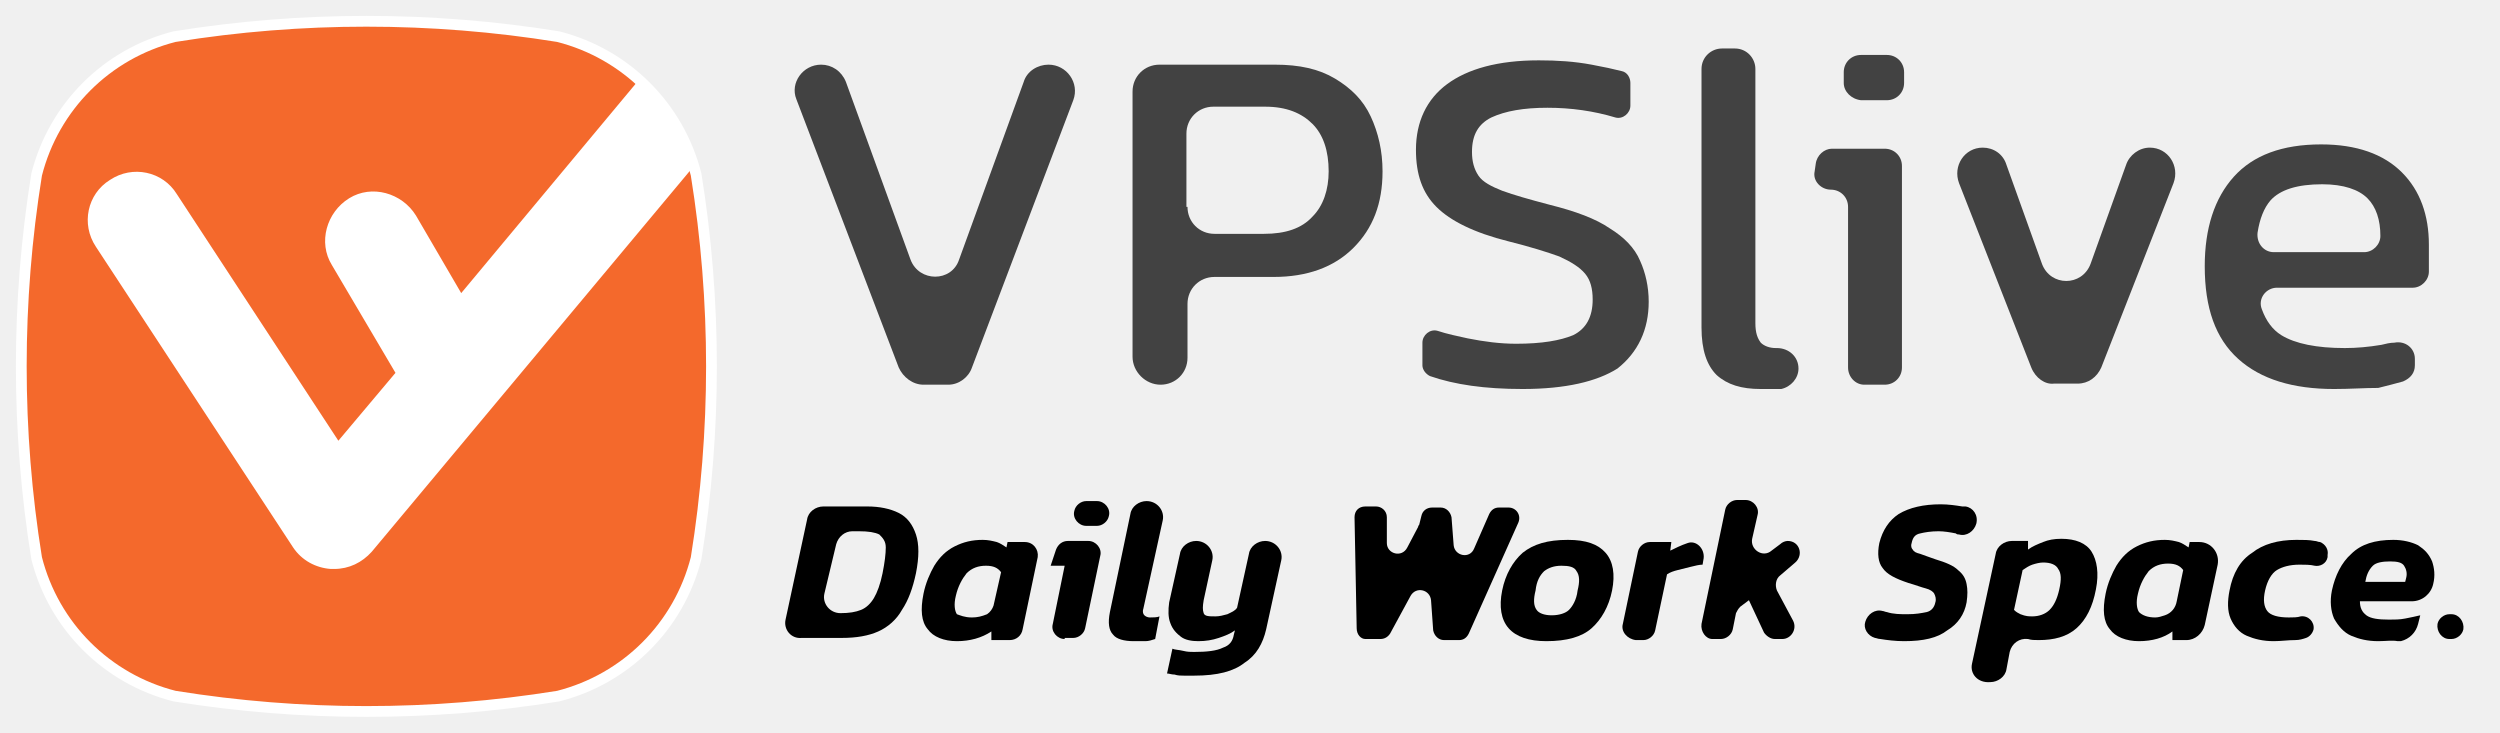
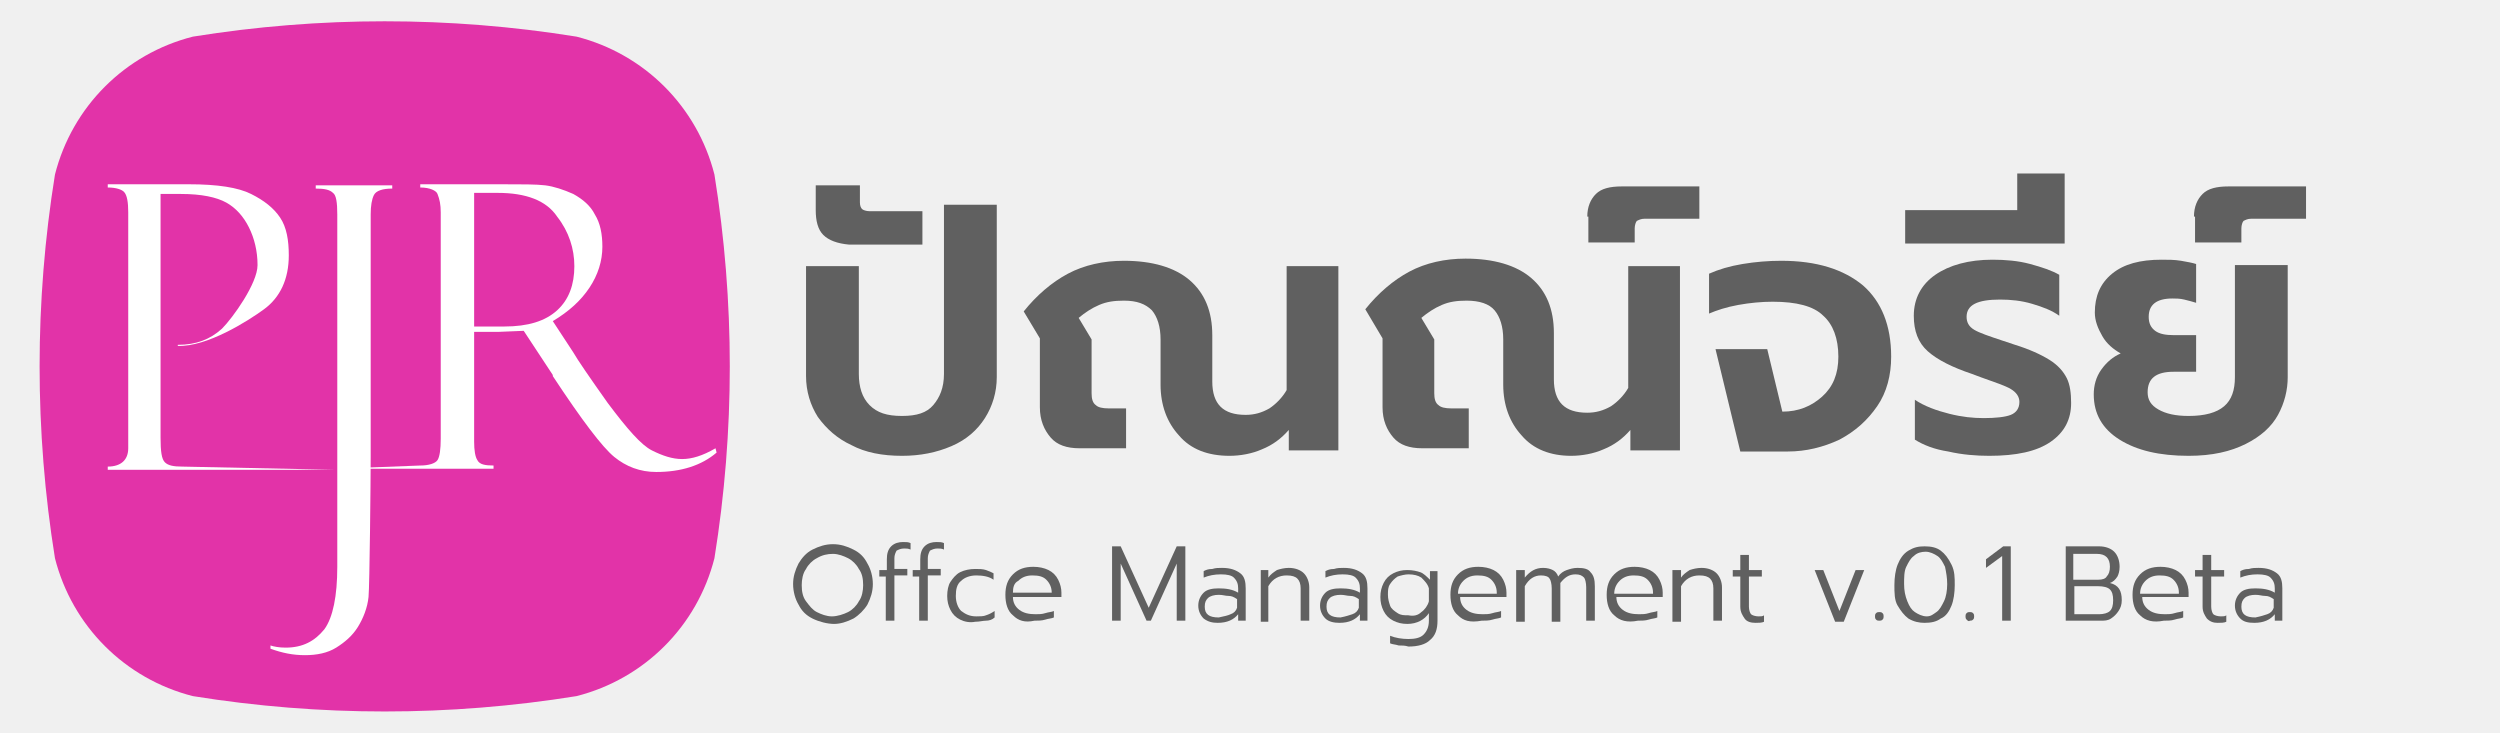
- <svg xmlns="http://www.w3.org/2000/svg" version="1.1" x="0px" y="0px" viewBox="0 0 232 68" style="enable-background:new 0 0 232 68;" xml:space="preserve">
+ <svg xmlns="http://www.w3.org/2000/svg" version="1.1" id="Layer_2_1_" x="0px" y="0px" viewBox="0 0 232 68" style="enable-background:new 0 0 232 68;" xml:space="preserve">
  <style type="text/css">
- 	.st0{display:none;}
- 	.st1{display:inline;fill:#F4692C;}
- 	.st2{display:inline;fill:none;stroke:#FFFFFF;stroke-width:9;stroke-linecap:round;stroke-linejoin:round;stroke-miterlimit:10;}
- 	.st3{display:inline;}
- 	.st4{fill:#424242;}
- 	.st5{font-family:'Kanit-Regular';}
- 	.st6{font-size:46.098px;}
- 	.st7{font-family:'Kanit-Thin';}
- 	.st8{font-size:21.276px;}
- 	.st9{fill:#F4692C;stroke:#FFFFFF;stroke-miterlimit:10;}
- 	.st10{fill:#FFFFFF;}
+ 	.st0{fill:#E233A8;}
+ 	.st1{fill:#FFFFFF;}
+ 	.st2{enable-background:new    ;}
+ 	.st3{fill:#606060;}
</style>
-   <g id="Layer_1" class="st0">
-     <path class="st1" d="M64.6,16.2C63,9.9,58.1,5,51.8,3.4C40,1.5,28,1.5,16.2,3.4C9.9,5,5,9.9,3.4,16.2C1.5,28,1.5,40,3.4,51.8   C5,58.1,9.9,63,16.2,64.6c11.8,1.9,23.8,1.9,35.6,0C58.1,63,63,58.1,64.6,51.8C66.5,40,66.5,28,64.6,16.2z" />
-     <polyline class="st2" points="12.7,20.4 31,48.3 66,6.3  " />
-     <text transform="matrix(1 0 0 1 70.6665 35.6514)" class="st3">
-       <tspan x="0" y="0" class="st4 st5 st6">VPSlive</tspan>
-       <tspan x="0" y="25.5" class="st4 st7 st8">Daily Work Space.</tspan>
-     </text>
+   <path class="st0" d="M66.3,16.2C64.7,9.9,59.8,5,53.5,3.4c-11.8-1.9-23.8-1.9-35.6,0C11.6,5,6.7,9.9,5.1,16.2  C3.2,28,3.2,40,5.1,51.8c1.6,6.3,6.5,11.2,12.8,12.8c11.8,1.9,23.8,1.9,35.6,0c6.3-1.6,11.2-6.5,12.8-12.8  C68.2,40,68.2,28,66.3,16.2z" />
+   <path class="st1" d="M10,17.4v-0.3h7.5c2.7,0,4.6,0.3,5.8,0.9c1.2,0.6,2.1,1.3,2.7,2.2c0.6,0.9,0.8,2.1,0.8,3.5c0,2.2-0.8,3.9-2.3,5  s-5.3,3.5-8,3.4V32c1.7,0,3-0.5,4.1-1.5c1-1,3.3-4.2,3.3-5.9c0-1.3-0.3-2.5-0.8-3.5s-1.2-1.8-2.1-2.3S18.7,18,16.8,18h-1.9v22.6  c0,1.3,0.1,2,0.4,2.3s0.8,0.4,1.6,0.4l14.3,0.3H10v-0.3c1.2,0,1.9-0.6,1.9-1.7V19.7c0-0.9-0.1-1.6-0.4-1.9  C11.3,17.6,10.8,17.4,10,17.4z" />
+   <path class="st1" d="M29.3,17.2h7.1v0.3c-0.9,0-1.5,0.2-1.7,0.6s-0.3,1-0.3,1.8v22.5c0,2.1-0.1,12-0.2,13s-0.5,2-1,2.8  s-1.2,1.4-2,1.9s-1.8,0.7-2.9,0.7s-2.1-0.2-3.2-0.6v-0.3c0.3,0.1,0.8,0.2,1.4,0.2c1.6,0,2.7-0.6,3.6-1.7c0.8-1.1,1.2-3.1,1.2-5.8  V19.9c0-1.1-0.1-1.8-0.4-2c-0.3-0.3-0.8-0.4-1.6-0.4C29.3,17.5,29.3,17.2,29.3,17.2z" />
+   <path class="st1" d="M39,17.4v-0.3h7.5c1.9,0,3.3,0,4.1,0.1s1.7,0.4,2.6,0.8c0.9,0.5,1.6,1.1,2,1.9c0.5,0.8,0.7,1.8,0.7,3  c0,1.3-0.4,2.6-1.2,3.8c-0.8,1.2-1.9,2.2-3.4,3.1l1.9,2.9c0.4,0.7,1.5,2.3,3.2,4.7c1.8,2.4,3.1,3.9,4.1,4.4s1.9,0.8,2.8,0.8  c0.9,0,1.9-0.3,3.1-1l0.1,0.4c-1.4,1.2-3.3,1.8-5.6,1.8c-1.5,0-2.8-0.5-3.9-1.4c-1.1-0.9-3-3.4-5.7-7.5c0,0,0,0,0-0.1l-2.7-4.1  l-2.4,0.1H44V41c0,0.8,0.1,1.4,0.3,1.7c0.2,0.4,0.7,0.5,1.5,0.5v0.3H31.3l7.7-0.3c0.8,0,1.4-0.2,1.6-0.5c0.2-0.3,0.3-1,0.3-2v-21  c0-0.7-0.1-1.2-0.3-1.7C40.5,17.7,39.9,17.4,39,17.4z M44,17.9v12.4h2.8c2.2,0,3.8-0.5,4.9-1.5c1.1-1,1.6-2.4,1.6-4.1  c0-1.6-0.5-3.2-1.6-4.6c-1-1.5-2.9-2.2-5.5-2.2C46.2,17.9,44,17.9,44,17.9z" />
+   <g>
+     <g class="st2">
+       <path class="st3" d="M79,41.3c-1.3-0.6-2.3-1.5-3.1-2.6c-0.7-1.1-1.1-2.4-1.1-3.8V24.7h4.9v10c0,1.2,0.3,2.2,1,2.9    c0.7,0.7,1.6,1,3,1s2.3-0.3,2.9-1c0.6-0.7,1-1.6,1-2.9V19h4.9v16c0,1.4-0.4,2.7-1.1,3.8c-0.7,1.1-1.7,2-3.1,2.6s-2.9,0.9-4.6,0.9    C81.9,42.3,80.3,42,79,41.3z" />
+       <path class="st3" d="M76.4,21.8c-0.5-0.5-0.7-1.3-0.7-2.3v-2.3h4.1v1.6c0,0.3,0.1,0.5,0.2,0.6c0.1,0.1,0.4,0.2,0.7,0.2h4.9v3.1    h-6.8C77.7,22.6,76.9,22.3,76.4,21.8z" />
+       <path class="st3" d="M109.4,40.4c-1.1-1.2-1.7-2.8-1.7-4.7v-4.2c0-1.2-0.3-2.1-0.8-2.7c-0.6-0.6-1.4-0.9-2.6-0.9    c-0.9,0-1.6,0.1-2.3,0.4c-0.7,0.3-1.3,0.7-1.9,1.2l1.2,2v5c0,0.5,0.1,0.9,0.4,1.1c0.2,0.2,0.6,0.3,1.2,0.3h1.6v3.7h-4.3    c-1.2,0-2.1-0.3-2.7-1s-1-1.6-1-2.8v-6.4L95,28.9c1.2-1.5,2.6-2.7,4.1-3.5c1.5-0.8,3.3-1.2,5.2-1.2c2.6,0,4.7,0.6,6.1,1.8    c1.4,1.2,2.1,2.9,2.1,5.1v4.3c0,2.1,1,3.1,3.1,3.1c0.8,0,1.5-0.2,2.2-0.6c0.6-0.4,1.2-1,1.6-1.7V24.7h4.8v17.1h-4.6v-1.9    c-0.7,0.8-1.5,1.4-2.5,1.8c-0.9,0.4-2,0.6-3,0.6C112.1,42.3,110.5,41.7,109.4,40.4z" />
+       <path class="st3" d="M141.2,40.4c-1.1-1.2-1.7-2.8-1.7-4.7v-4.2c0-1.2-0.3-2.1-0.8-2.7s-1.4-0.9-2.6-0.9c-0.9,0-1.6,0.1-2.3,0.4    c-0.7,0.3-1.3,0.7-1.9,1.2l1.2,2v5c0,0.5,0.1,0.9,0.4,1.1c0.2,0.2,0.6,0.3,1.2,0.3h1.6v3.7h-4.3c-1.2,0-2.1-0.3-2.7-1    c-0.6-0.7-1-1.6-1-2.8v-6.4l-1.6-2.7c1.2-1.5,2.6-2.7,4.1-3.5c1.5-0.8,3.3-1.2,5.2-1.2c2.6,0,4.7,0.6,6.1,1.8    c1.4,1.2,2.1,2.9,2.1,5.1v4.3c0,2.1,1,3.1,3.1,3.1c0.8,0,1.5-0.2,2.2-0.6c0.6-0.4,1.2-1,1.6-1.7V24.7h4.8v17.1h-4.6v-1.9    c-0.7,0.8-1.5,1.4-2.5,1.8c-0.9,0.4-2,0.6-3,0.6C143.9,42.3,142.3,41.7,141.2,40.4z" />
+       <path class="st3" d="M147.3,20.1c0-0.9,0.3-1.6,0.8-2.1c0.5-0.5,1.3-0.7,2.4-0.7h7.2v3h-5.1c-0.3,0-0.5,0.1-0.7,0.2    c-0.1,0.1-0.2,0.4-0.2,0.7v1.3h-4.3V20.1z" />
+       <path class="st3" d="M159.2,32.4h4.8l1.4,5.8c1.5,0,2.7-0.5,3.7-1.4c1-0.9,1.5-2.1,1.5-3.7c0-1.7-0.5-3-1.4-3.8    c-0.9-0.9-2.5-1.3-4.7-1.3c-1,0-2.1,0.1-3.2,0.3c-1.1,0.2-2,0.5-2.7,0.8v-3.7c0.9-0.4,1.9-0.7,3.1-0.9c1.2-0.2,2.4-0.3,3.6-0.3    c3.3,0,5.8,0.8,7.6,2.3c1.7,1.5,2.6,3.7,2.6,6.6c0,1.7-0.4,3.3-1.3,4.6c-0.9,1.3-2,2.3-3.5,3.1c-1.5,0.7-3.1,1.1-4.8,1.1h-4.4    L159.2,32.4z" />
+       <path class="st3" d="M180.8,41.9c-1.3-0.2-2.3-0.6-3.1-1.1v-3.7c0.9,0.6,2,1,3.2,1.3c1.2,0.3,2.2,0.4,3.2,0.4c1.1,0,2-0.1,2.5-0.3    c0.5-0.2,0.8-0.6,0.8-1.2c0-0.5-0.3-0.9-0.8-1.2c-0.5-0.3-1.4-0.6-2.8-1.1l-0.8-0.3c-1.8-0.6-3.2-1.3-4.1-2.1    c-0.9-0.8-1.3-1.9-1.3-3.3c0-1.6,0.7-2.9,2-3.8c1.3-0.9,3.1-1.4,5.3-1.4c1.2,0,2.4,0.1,3.5,0.4c1.1,0.3,2,0.6,2.7,1v3.8    c-0.7-0.5-1.5-0.8-2.5-1.1c-1-0.3-2-0.4-3-0.4c-2.1,0-3.1,0.5-3.1,1.6c0,0.5,0.2,0.9,0.7,1.2c0.5,0.3,1.4,0.6,2.6,1l1.2,0.4    c1.3,0.4,2.4,0.9,3.2,1.4c0.8,0.5,1.3,1.1,1.6,1.7c0.3,0.6,0.4,1.4,0.4,2.3c0,1.5-0.6,2.7-1.9,3.6c-1.3,0.9-3.2,1.3-5.7,1.3    C183.4,42.3,182.1,42.2,180.8,41.9z" />
+       <path class="st3" d="M176.8,19.5h10.4v-3.4h4.4v6.5h-14.8V19.5z" />
+       <path class="st3" d="M196.7,40.8c-1.6-1-2.4-2.4-2.4-4.2c0-0.8,0.2-1.6,0.7-2.3c0.5-0.7,1.1-1.2,1.8-1.5c-0.7-0.4-1.3-0.9-1.7-1.6    c-0.4-0.7-0.7-1.4-0.7-2.2c0-1.5,0.5-2.7,1.6-3.6c1.1-0.9,2.6-1.3,4.6-1.3c0.6,0,1.2,0,1.8,0.1c0.6,0.1,1.1,0.2,1.4,0.3v3.6    c-0.3-0.1-0.7-0.2-1.1-0.3c-0.4-0.1-0.8-0.1-1.1-0.1c-1.5,0-2.2,0.6-2.2,1.7c0,0.6,0.2,1,0.6,1.3c0.4,0.3,1,0.4,1.7,0.4h2.1v3.4    h-2.1c-1.6,0-2.4,0.6-2.4,1.9c0,0.7,0.3,1.2,1,1.6c0.7,0.4,1.6,0.6,2.8,0.6c1.5,0,2.6-0.3,3.3-0.9c0.7-0.6,1-1.5,1-2.7V24.6h4.9    V35c0,1.2-0.3,2.4-0.9,3.5c-0.6,1.1-1.6,2-3,2.7c-1.4,0.7-3.1,1.1-5.3,1.1C200.4,42.3,198.3,41.8,196.7,40.8z" />
+       <path class="st3" d="M203.6,20.1c0-0.9,0.3-1.6,0.8-2.1c0.5-0.5,1.3-0.7,2.4-0.7h7.2v3h-5.1c-0.3,0-0.5,0.1-0.7,0.2    c-0.1,0.1-0.2,0.4-0.2,0.7v1.3h-4.3V20.1z" />
+     </g>
  </g>
-   <g id="Layer_1_copy">
-     <path class="st9" d="M64.6,16.2C63,9.9,58.1,5,51.8,3.4C40,1.5,28,1.5,16.2,3.4C9.9,5,5,9.9,3.4,16.2C1.5,28,1.5,40,3.4,51.8   C5,58.1,9.9,63,16.2,64.6c11.8,1.9,23.8,1.9,35.6,0C58.1,63,63,58.1,64.6,51.8C66.5,40,66.5,28,64.6,16.2z" />
-     <g>
-       <path class="st10" d="M64.4,15.4L34.5,51.2c-0.9,1-2.1,1.6-3.5,1.6h-0.3c-1.4-0.1-2.7-0.8-3.5-2L8.9,22.9    c-1.4-2.1-0.8-4.9,1.3-6.2c2.1-1.4,4.9-0.8,6.2,1.3l15,22.9l5.3-6.3l-5.9-10c-1.3-2.1-0.5-4.9,1.6-6.2c2.1-1.3,4.9-0.5,6.2,1.6    l4.2,7.2L59.3,7.4C61.6,9.5,63.4,12.2,64.4,15.4z" />
-     </g>
-     <path class="st4" d="M83.4,34.1L73.9,9.2C73.3,7.7,74.5,6,76.2,6l0,0c1,0,1.9,0.6,2.3,1.6l6,16.5c0.8,2.1,3.8,2.1,4.5,0l6-16.5   c0.3-1,1.3-1.6,2.3-1.6h0c1.7,0,2.9,1.7,2.3,3.3l-9.4,24.8C89.9,35,89,35.7,88,35.7h-2.3C84.7,35.7,83.8,35,83.4,34.1z" />
-     <path class="st4" d="M105.1,33.1V8.5c0-1.4,1.1-2.5,2.5-2.5h10.7c2.3,0,4.1,0.4,5.6,1.3c1.5,0.9,2.6,2,3.3,3.5   c0.7,1.5,1.1,3.2,1.1,5.1c0,3-0.9,5.3-2.7,7.1c-1.8,1.8-4.3,2.7-7.4,2.7h-5.5c-1.4,0-2.5,1.1-2.5,2.5v5c0,1.4-1.1,2.5-2.5,2.5l0,0   C106.3,35.7,105.1,34.5,105.1,33.1z M110.2,19.2c0,1.4,1.1,2.5,2.5,2.5h4.6c2,0,3.5-0.5,4.5-1.6c1-1,1.5-2.5,1.5-4.2   c0-1.9-0.5-3.4-1.5-4.4c-1-1-2.4-1.6-4.4-1.6h-4.8c-1.4,0-2.5,1.1-2.5,2.5V19.2z" />
-     <path class="st4" d="M141.3,36.1c-3.5,0-6.3-0.4-8.6-1.2c-0.4-0.2-0.7-0.6-0.7-1v-2.1c0-0.7,0.7-1.3,1.4-1.1   c0.9,0.3,1.9,0.5,2.8,0.7c1.5,0.3,3,0.5,4.5,0.5c2.4,0,4.1-0.3,5.3-0.8c1.2-0.6,1.8-1.7,1.8-3.3c0-1-0.2-1.8-0.7-2.4   c-0.5-0.6-1.3-1.1-2.4-1.6c-1.1-0.4-2.7-0.9-4.7-1.4c-3.2-0.8-5.4-1.9-6.7-3.2c-1.3-1.3-1.9-3-1.9-5.3c0-2.6,1-4.7,2.9-6.1   s4.7-2.2,8.5-2.2c1.7,0,3.3,0.1,4.9,0.4c1.1,0.2,2,0.4,2.8,0.6c0.5,0.1,0.8,0.6,0.8,1.1v2.1c0,0.7-0.7,1.3-1.4,1.1   c-2-0.6-4.1-0.9-6.3-0.9c-2.2,0-3.9,0.3-5.2,0.9c-1.2,0.6-1.8,1.6-1.8,3.2c0,0.9,0.2,1.6,0.6,2.2c0.4,0.6,1.2,1,2.2,1.4   c1.1,0.4,2.5,0.8,4.4,1.3c2.4,0.6,4.3,1.3,5.6,2.2c1.3,0.8,2.3,1.8,2.8,3c0.5,1.1,0.8,2.4,0.8,3.8c0,2.6-1,4.7-2.9,6.2   C148.2,35.4,145.3,36.1,141.3,36.1z" />
-     <path class="st4" d="M163.4,36.1c-1.8,0-3.1-0.4-4.1-1.3c-0.9-0.9-1.4-2.3-1.4-4.4v-24c0-1.1,0.9-1.9,1.9-1.9h1.2   c1.1,0,1.9,0.9,1.9,1.9V30c0,0.9,0.2,1.4,0.5,1.8c0.3,0.3,0.8,0.5,1.4,0.5c0,0,0.1,0,0.1,0c1.1,0,2,0.8,2,1.9v0   c0,0.9-0.7,1.7-1.6,1.9c0,0-0.1,0-0.1,0C164.7,36.1,164.1,36.1,163.4,36.1z" />
-     <path class="st4" d="M171.5,34.1V19.2c0-0.9-0.7-1.6-1.6-1.6l0,0c-0.9,0-1.7-0.8-1.5-1.7l0.1-0.7c0.1-0.8,0.8-1.4,1.5-1.4h4.9   c0.9,0,1.6,0.7,1.6,1.6v18.7c0,0.9-0.7,1.6-1.6,1.6H173C172.2,35.7,171.5,35,171.5,34.1z M171.1,7.7v-1c0-0.9,0.7-1.6,1.6-1.6h2.4   c0.9,0,1.6,0.7,1.6,1.6v1c0,0.9-0.7,1.6-1.6,1.6h-2.4C171.8,9.2,171.1,8.5,171.1,7.7z" />
-     <path class="st4" d="M188.5,34.1l-6.7-17.1c-0.6-1.6,0.5-3.3,2.2-3.3h0c1,0,1.9,0.6,2.2,1.6l3.3,9.2c0.8,2.1,3.7,2.1,4.5,0l3.3-9.2   c0.3-0.9,1.2-1.6,2.2-1.6h0c1.7,0,2.8,1.7,2.2,3.3l-6.7,17.1c-0.4,0.9-1.2,1.5-2.2,1.5h-2.2C189.8,35.7,188.9,35.1,188.5,34.1z" />
-     <path class="st4" d="M216.6,36.1c-3.8,0-6.8-0.9-8.9-2.8c-2.1-1.9-3.1-4.7-3.1-8.6c0-3.5,0.9-6.3,2.7-8.3c1.8-2,4.5-3,8.1-3   c3.3,0,5.8,0.9,7.5,2.6c1.7,1.7,2.5,4,2.5,6.7v2.5c0,0.8-0.7,1.5-1.5,1.5h-12.6c-1,0-1.8,1-1.4,2c0.4,1.1,1,1.9,1.8,2.4   c1.3,0.8,3.3,1.2,5.9,1.2c1.1,0,2.2-0.1,3.4-0.3c0.4-0.1,0.8-0.2,1.2-0.2c1-0.2,1.9,0.5,1.9,1.5v0.6c0,0.7-0.4,1.2-1.1,1.5   c-0.7,0.2-1.5,0.4-2.3,0.6C219.4,36,218.1,36.1,216.6,36.1z M211,23.4h8.4c0.8,0,1.5-0.7,1.5-1.5v0c0-1.5-0.4-2.7-1.2-3.5   c-0.8-0.8-2.2-1.3-4.2-1.3c-2.3,0-3.9,0.5-4.8,1.5c-0.6,0.7-1,1.7-1.2,3C209.4,22.6,210.1,23.4,211,23.4z" />
-     <g>
-       <path d="M72.9,57.5l2-9.3c0.1-0.7,0.8-1.2,1.5-1.2h4.1c1.1,0,2.1,0.2,2.9,0.6c0.8,0.4,1.3,1.1,1.6,2s0.3,2.1,0,3.6    c-0.3,1.4-0.7,2.5-1.3,3.4c-0.5,0.9-1.3,1.6-2.2,2c-0.9,0.4-2,0.6-3.4,0.6h-3.7C73.4,59.3,72.7,58.4,72.9,57.5z M76.5,55.1    c-0.2,0.9,0.5,1.8,1.5,1.8l0,0c0.8,0,1.4-0.1,1.9-0.3c0.5-0.2,0.9-0.6,1.2-1.1c0.3-0.5,0.6-1.3,0.8-2.3c0.2-1,0.3-1.8,0.3-2.4    c0-0.6-0.3-0.9-0.6-1.2c-0.4-0.2-1-0.3-1.9-0.3h-0.6c-0.7,0-1.3,0.5-1.5,1.2L76.5,55.1z" />
-       <path d="M88.8,59.5c-1.2,0-2.2-0.4-2.7-1.1c-0.6-0.7-0.7-1.8-0.4-3.3c0.2-1,0.6-1.9,1-2.6c0.5-0.8,1.1-1.4,1.9-1.8    c0.8-0.4,1.6-0.6,2.6-0.6c0.5,0,0.9,0.1,1.3,0.2c0.3,0.1,0.6,0.3,0.9,0.5l0.1-0.5h1.6c0.8,0,1.3,0.7,1.2,1.4l-1.4,6.7    c-0.1,0.6-0.6,1-1.2,1H92l0-0.8C91.1,59.2,90,59.5,88.8,59.5z M90.2,57.3c0.5,0,0.9-0.1,1.4-0.3c0.3-0.2,0.5-0.5,0.6-0.8l0.7-3.1    c-0.3-0.4-0.7-0.6-1.4-0.6c-0.7,0-1.3,0.2-1.8,0.7c-0.4,0.5-0.8,1.2-1,2.1c-0.2,0.8-0.1,1.4,0.1,1.7    C89.1,57.1,89.5,57.3,90.2,57.3z" />
-       <path d="M98.8,59.3c-0.7,0-1.3-0.7-1.1-1.4l1.1-5.4h-1.3l0.5-1.5c0.2-0.5,0.6-0.8,1.1-0.8h1.9c0.7,0,1.3,0.7,1.1,1.4l-1.4,6.7    c-0.1,0.5-0.6,0.9-1.1,0.9H98.8z M99.7,47.4L99.7,47.4c0.1-0.5,0.6-0.9,1.1-0.9h1c0.7,0,1.3,0.7,1.1,1.4v0    c-0.1,0.5-0.6,0.9-1.1,0.9h-1C100.1,48.8,99.5,48.1,99.7,47.4z" />
-       <path d="M105.2,59.5c-0.9,0-1.6-0.2-1.9-0.6c-0.4-0.4-0.5-1.1-0.3-2.1l1.9-9.1c0.1-0.7,0.8-1.2,1.5-1.2h0c1,0,1.7,0.9,1.5,1.8    l-1.8,8.2c-0.1,0.3,0,0.5,0.1,0.6c0.1,0.1,0.3,0.2,0.5,0.2c0.3,0,0.7,0,0.9-0.1l-0.4,2.1c-0.3,0.1-0.6,0.2-0.9,0.2    S105.6,59.5,105.2,59.5z" />
-       <path d="M110.8,62.7c-0.3,0-0.6,0-0.9,0c-0.3,0-0.6,0-0.9-0.1c-0.3,0-0.5-0.1-0.7-0.1l0.5-2.3c0.2,0.1,0.6,0.1,1,0.2    s0.7,0.1,1,0.1c1.2,0,2.1-0.1,2.7-0.4c0.6-0.2,0.9-0.6,1-1.2l0.1-0.4c-0.4,0.3-0.9,0.5-1.5,0.7s-1.2,0.3-1.9,0.3    c-0.6,0-1.2-0.1-1.6-0.4s-0.8-0.7-1-1.3c-0.2-0.5-0.2-1.2-0.1-1.9l1-4.5c0.1-0.7,0.8-1.2,1.5-1.2l0,0c1,0,1.7,0.9,1.5,1.8    l-0.8,3.7c-0.1,0.6-0.1,0.9,0,1.2s0.5,0.3,1.1,0.3c0.4,0,0.7-0.1,1.1-0.2c0.4-0.2,0.7-0.3,0.9-0.6l1.1-5c0.1-0.7,0.8-1.2,1.5-1.2    h0c1,0,1.7,0.9,1.5,1.8l-1.4,6.4c-0.3,1.3-0.9,2.4-2,3.1C114.5,62.3,113,62.7,110.8,62.7z" />
-       <path d="M125.9,58.3L125.7,48c0-0.6,0.4-1,1-1h1c0.5,0,1,0.4,1,1l0,2.4c0,1,1.4,1.4,1.9,0.4l1-1.9c0-0.1,0.1-0.2,0.1-0.2l0.2-0.8    c0.1-0.5,0.5-0.8,1-0.8h0.8c0.5,0,0.9,0.4,1,0.9l0.2,2.6c0.1,1,1.5,1.3,1.9,0.3l1.4-3.2c0.2-0.4,0.5-0.6,0.9-0.6h0.9    c0.7,0,1.2,0.7,0.9,1.4l-4.6,10.3c-0.2,0.4-0.5,0.6-0.9,0.6H134c-0.5,0-0.9-0.4-1-0.9l-0.2-2.8c-0.1-1-1.4-1.3-1.9-0.4l-1.9,3.5    c-0.2,0.3-0.5,0.5-0.9,0.5h-1.4C126.3,59.3,125.9,58.9,125.9,58.3z" />
-       <path d="M143.5,59.5c-1.6,0-2.8-0.4-3.5-1.2c-0.7-0.8-0.9-2-0.6-3.5c0.3-1.5,1-2.7,1.9-3.5c1-0.8,2.3-1.2,4.2-1.2    c1.7,0,2.8,0.4,3.5,1.2c0.7,0.8,0.9,2,0.6,3.5c-0.3,1.5-1,2.7-1.9,3.5C146.8,59.1,145.4,59.5,143.5,59.5z M144,57.1    c0.7,0,1.3-0.2,1.6-0.5s0.7-0.9,0.8-1.8c0.2-0.8,0.2-1.4-0.1-1.8c-0.2-0.4-0.7-0.5-1.4-0.5c-0.7,0-1.2,0.2-1.6,0.5    c-0.4,0.4-0.7,0.9-0.8,1.8c-0.2,0.8-0.2,1.4,0.1,1.8C142.8,56.9,143.3,57.1,144,57.1z" />
-       <path d="M150.6,57.9l1.4-6.7c0.1-0.5,0.6-0.9,1.1-0.9h2l-0.1,0.8c0.4-0.2,1-0.5,1.6-0.7c0,0,0,0,0,0c0.8-0.3,1.6,0.5,1.5,1.4    l-0.1,0.6c-0.3,0-0.7,0.1-1.1,0.2c-0.4,0.1-0.8,0.2-1.2,0.3c-0.4,0.1-0.7,0.2-1,0.4l-1.1,5.2c-0.1,0.5-0.6,0.9-1.1,0.9h-0.7    C151,59.3,150.4,58.6,150.6,57.9z" />
-       <path d="M157.9,57.9l2.2-10.6c0.1-0.5,0.6-0.9,1.1-0.9h0.8c0.7,0,1.3,0.7,1.1,1.4l-0.5,2.2c-0.2,1,1,1.8,1.8,1.1l0.8-0.6    c0.2-0.2,0.5-0.3,0.7-0.3l0,0c1.1,0,1.5,1.3,0.7,2l-1.4,1.2c-0.4,0.3-0.5,0.9-0.3,1.4l1.5,2.8c0.4,0.8-0.2,1.7-1,1.7h-0.7    c-0.4,0-0.8-0.3-1-0.6l-1.4-3l-0.8,0.6c-0.2,0.2-0.3,0.4-0.4,0.6l-0.3,1.5c-0.1,0.5-0.6,0.9-1.1,0.9h-0.8    C158.3,59.3,157.8,58.6,157.9,57.9z" />
-       <path d="M176.7,59.5c-0.8,0-1.6-0.1-2.2-0.2c-0.2,0-0.4-0.1-0.5-0.1c-0.7-0.2-1.1-0.9-0.9-1.5l0,0c0.2-0.7,0.9-1.2,1.6-1    c0.1,0,0.3,0.1,0.4,0.1c0.6,0.2,1.3,0.2,1.9,0.2c0.8,0,1.3-0.1,1.8-0.2c0.4-0.1,0.7-0.4,0.8-0.9c0.1-0.3,0-0.6-0.1-0.8    c-0.1-0.2-0.4-0.4-0.8-0.5c-0.4-0.1-0.9-0.3-1.6-0.5c-1.2-0.4-2-0.8-2.4-1.4c-0.4-0.5-0.5-1.3-0.3-2.3c0.3-1.2,0.9-2.1,1.8-2.7    c1-0.6,2.3-0.9,3.9-0.9c0.7,0,1.4,0.1,2,0.2c0.1,0,0.2,0,0.3,0c0.7,0.1,1.2,0.8,1,1.6l0,0c-0.2,0.7-0.9,1.2-1.6,1    c-0.1,0-0.2,0-0.3-0.1c-0.5-0.1-1.1-0.2-1.6-0.2c-0.7,0-1.3,0.1-1.7,0.2c-0.5,0.1-0.7,0.4-0.8,0.9c-0.1,0.3,0,0.5,0.1,0.6    c0.1,0.2,0.3,0.3,0.7,0.4c0.3,0.1,0.8,0.3,1.4,0.5c1,0.3,1.7,0.6,2.1,1c0.5,0.4,0.7,0.8,0.8,1.3c0.1,0.5,0.1,1,0,1.7    c-0.2,1.1-0.8,2-1.8,2.6C179.8,59.2,178.5,59.5,176.7,59.5z" />
-       <path d="M183,61.6l2.2-10.2c0.1-0.7,0.8-1.2,1.5-1.2h1.5V51c0.4-0.3,0.9-0.5,1.4-0.7c0.5-0.2,1-0.3,1.7-0.3c1.3,0,2.3,0.4,2.8,1.2    c0.5,0.8,0.7,2,0.4,3.5c-0.3,1.6-0.9,2.8-1.8,3.6s-2.1,1.1-3.5,1.1c-0.4,0-0.7,0-1-0.1c-0.8-0.1-1.5,0.4-1.7,1.2l-0.3,1.6    c-0.1,0.7-0.8,1.2-1.5,1.2l0,0C183.5,63.4,182.8,62.5,183,61.6z M188.6,57.2c0.6,0,1.2-0.2,1.6-0.6c0.4-0.4,0.7-1,0.9-1.9    c0.2-0.9,0.2-1.5-0.1-1.9c-0.2-0.4-0.7-0.6-1.4-0.6c-0.3,0-0.7,0.1-1,0.2c-0.3,0.1-0.6,0.3-0.9,0.5l-0.8,3.7    c0.2,0.2,0.4,0.3,0.6,0.4C188,57.2,188.3,57.2,188.6,57.2z" />
-       <path d="M198.5,59.5c-1.2,0-2.2-0.4-2.7-1.1c-0.6-0.7-0.7-1.8-0.4-3.3c0.2-1,0.6-1.9,1-2.6c0.5-0.8,1.1-1.4,1.9-1.8    c0.8-0.4,1.6-0.6,2.6-0.6c0.5,0,0.9,0.1,1.3,0.2c0.3,0.1,0.6,0.3,0.9,0.5l0.1-0.5h0.9c1.1,0,1.9,1,1.7,2.1l-1.2,5.6    c-0.2,0.8-0.9,1.4-1.7,1.4h-1.3l0-0.8C200.8,59.2,199.7,59.5,198.5,59.5z M200,57.3c0.3,0,0.6-0.1,0.9-0.2c0.6-0.2,1-0.7,1.1-1.3    l0.6-2.9c-0.3-0.4-0.7-0.6-1.4-0.6c-0.7,0-1.3,0.2-1.8,0.7c-0.4,0.5-0.8,1.2-1,2.1c-0.2,0.8-0.1,1.4,0.1,1.7    C198.8,57.1,199.3,57.3,200,57.3z" />
-       <path d="M211,59.5c-1,0-1.8-0.2-2.5-0.5s-1.2-0.9-1.5-1.6c-0.3-0.7-0.3-1.6-0.1-2.6c0.3-1.6,1-2.8,2.1-3.5c1-0.8,2.4-1.2,4.1-1.2    c0.7,0,1.2,0,1.7,0.1c0.2,0,0.3,0.1,0.5,0.1c0.5,0.2,0.8,0.7,0.7,1.2l0,0.2c-0.1,0.6-0.7,0.9-1.2,0.8c-0.4-0.1-0.9-0.1-1.4-0.1    c-0.9,0-1.6,0.2-2.1,0.5s-0.9,1-1.1,1.9c-0.2,0.9-0.1,1.5,0.2,1.9c0.3,0.4,1,0.6,2,0.6c0.4,0,0.8,0,1.1-0.1    c0.7-0.1,1.3,0.5,1.2,1.2v0c-0.1,0.4-0.4,0.7-0.7,0.8c-0.3,0.1-0.6,0.2-1,0.2C212.3,59.4,211.7,59.5,211,59.5z" />
-       <path d="M220.7,59.5c-1,0-1.8-0.2-2.5-0.5s-1.2-0.9-1.6-1.6c-0.3-0.7-0.4-1.6-0.2-2.6c0.3-1.4,0.9-2.6,1.8-3.4    c0.9-0.9,2.2-1.3,3.9-1.3c0.9,0,1.7,0.2,2.3,0.5c0.6,0.4,1,0.8,1.3,1.5c0.2,0.6,0.3,1.3,0.1,2.1l0,0c-0.2,0.9-1,1.6-2,1.6h-4.8    c0,0.6,0.2,1,0.6,1.3s1.1,0.4,2.1,0.4c0.5,0,1,0,1.5-0.1c0.5-0.1,1-0.2,1.4-0.3l-0.2,0.8c-0.2,0.8-0.8,1.4-1.6,1.6    c-0.1,0-0.2,0-0.3,0C222,59.4,221.4,59.5,220.7,59.5z M219.5,54h3.7l0.1-0.4c0.1-0.4,0-0.8-0.2-1.1c-0.2-0.3-0.6-0.4-1.3-0.4    c-0.7,0-1.3,0.1-1.6,0.4C219.8,52.9,219.6,53.4,219.5,54z" />
-       <path d="M226.2,57.9L226.2,57.9c0.1-0.5,0.6-0.9,1.1-0.9h0.2c0.7,0,1.2,0.7,1.1,1.4v0c-0.1,0.5-0.6,0.9-1.1,0.9h-0.2    C226.6,59.3,226.1,58.6,226.2,57.9z" />
+   <g>
+     <g class="st2">
+       <path class="st3" d="M75.4,57.4c-0.6-0.3-1-0.7-1.3-1.3c-0.3-0.5-0.5-1.2-0.5-1.9s0.2-1.3,0.5-1.9c0.3-0.5,0.7-1,1.3-1.3    s1.2-0.5,1.9-0.5s1.3,0.2,1.9,0.5s1,0.7,1.3,1.3c0.3,0.5,0.5,1.2,0.5,1.9s-0.2,1.3-0.5,1.9c-0.3,0.5-0.8,1-1.3,1.3    c-0.6,0.3-1.2,0.5-1.8,0.5S76,57.7,75.4,57.4z M78.7,56.8c0.4-0.2,0.8-0.6,1-1c0.3-0.4,0.4-1,0.4-1.5c0-0.6-0.1-1.1-0.4-1.5    c-0.2-0.4-0.6-0.8-1-1c-0.4-0.2-0.9-0.4-1.4-0.4c-0.5,0-1,0.1-1.5,0.4c-0.4,0.2-0.8,0.6-1,1c-0.3,0.4-0.4,1-0.4,1.5    c0,0.6,0.1,1.1,0.4,1.5c0.3,0.4,0.6,0.8,1,1c0.4,0.2,0.9,0.4,1.4,0.4S78.3,57,78.7,56.8z" />
+       <path class="st3" d="M82.3,53.5h-0.7v-0.6h0.7v-1c0-0.5,0.1-0.9,0.4-1.2c0.3-0.3,0.7-0.4,1.1-0.4c0.3,0,0.5,0,0.7,0.1V51    c-0.2-0.1-0.4-0.1-0.6-0.1c-0.3,0-0.5,0.1-0.7,0.2c-0.1,0.2-0.2,0.4-0.2,0.7v1h1.2v0.6H83v4.2h-0.8V53.5z" />
+       <path class="st3" d="M85.4,53.5h-0.7v-0.6h0.7v-1c0-0.5,0.1-0.9,0.4-1.2c0.3-0.3,0.7-0.4,1.1-0.4c0.3,0,0.5,0,0.7,0.1V51    c-0.2-0.1-0.4-0.1-0.6-0.1c-0.3,0-0.5,0.1-0.7,0.2c-0.1,0.2-0.2,0.4-0.2,0.7v1h1.2v0.6h-1.2v4.2h-0.8V53.5z" />
+       <path class="st3" d="M89.1,57.5c-0.4-0.2-0.7-0.5-0.9-0.9c-0.2-0.4-0.3-0.8-0.3-1.3c0-0.5,0.1-1,0.3-1.3s0.5-0.7,0.9-0.9    c0.4-0.2,0.9-0.3,1.4-0.3c0.4,0,0.7,0,1,0.1c0.3,0.1,0.5,0.2,0.7,0.3v0.6c-0.4-0.3-1-0.4-1.6-0.4c-0.6,0-1.1,0.2-1.4,0.5    c-0.4,0.3-0.5,0.8-0.5,1.4c0,0.6,0.2,1.1,0.5,1.4c0.4,0.3,0.8,0.5,1.4,0.5c0.3,0,0.7,0,0.9-0.1c0.3-0.1,0.5-0.2,0.8-0.4v0.6    c-0.2,0.2-0.5,0.3-0.8,0.3s-0.6,0.1-1,0.1C90,57.8,89.5,57.7,89.1,57.5z" />
+       <path class="st3" d="M94,57.1c-0.5-0.4-0.7-1.1-0.7-1.9c0-0.8,0.2-1.4,0.7-1.9s1.1-0.7,1.9-0.7c0.5,0,1,0.1,1.4,0.3    c0.4,0.2,0.7,0.5,0.9,0.9c0.2,0.4,0.3,0.8,0.3,1.2v0.4H94c0,0.5,0.2,0.9,0.6,1.2c0.4,0.3,0.9,0.4,1.5,0.4c0.3,0,0.6,0,0.9-0.1    c0.3-0.1,0.6-0.1,0.8-0.2v0.6c-0.2,0.1-0.5,0.1-0.8,0.2c-0.3,0.1-0.7,0.1-1,0.1C95.1,57.8,94.5,57.6,94,57.1z M97.6,55    c0-0.5-0.2-0.9-0.5-1.2s-0.7-0.4-1.3-0.4c-0.6,0-1,0.2-1.3,0.5C94.1,54.1,94,54.5,94,55H97.6z" />
+       <path class="st3" d="M103.2,50.7h0.8l2.6,5.7l2.6-5.7h0.8v6.9h-0.8v-5.3l-2.4,5.3h-0.4l-2.4-5.3v5.3h-0.8V50.7z" />
+       <path class="st3" d="M111.7,57.4c-0.3-0.3-0.5-0.7-0.5-1.2c0-0.5,0.2-0.9,0.5-1.2c0.3-0.3,0.8-0.4,1.4-0.4c0.7,0,1.3,0.1,1.8,0.4    v-0.4c0-0.4-0.1-0.7-0.4-1c-0.2-0.2-0.6-0.3-1.2-0.3c-0.6,0-1.1,0.1-1.6,0.3V53c0.2-0.1,0.4-0.2,0.8-0.2c0.3-0.1,0.6-0.1,0.9-0.1    c0.8,0,1.3,0.2,1.7,0.5s0.5,0.8,0.5,1.4v3h-0.7V57c-0.4,0.5-1,0.8-1.9,0.8C112.5,57.8,112.1,57.7,111.7,57.4z M114.2,57    c0.3-0.1,0.5-0.3,0.6-0.6v-0.8c-0.3-0.2-0.5-0.3-0.8-0.3s-0.5-0.1-0.9-0.1c-0.4,0-0.8,0.1-1,0.3c-0.2,0.2-0.3,0.4-0.3,0.8    c0,0.7,0.4,1,1.3,1C113.6,57.2,114,57.1,114.2,57z" />
+       <path class="st3" d="M117,52.9h0.7v0.7c0.2-0.3,0.5-0.5,0.8-0.7c0.3-0.1,0.7-0.2,1.1-0.2c0.6,0,1.1,0.2,1.4,0.5    c0.3,0.3,0.5,0.8,0.5,1.3v3.1h-0.8v-3c0-0.4-0.1-0.7-0.3-0.9c-0.2-0.2-0.5-0.3-1-0.3c-0.7,0-1.3,0.3-1.7,1v3.3H117V52.9z" />
+       <path class="st3" d="M123,57.4c-0.3-0.3-0.5-0.7-0.5-1.2c0-0.5,0.2-0.9,0.5-1.2c0.3-0.3,0.8-0.4,1.4-0.4c0.7,0,1.3,0.1,1.8,0.4    v-0.4c0-0.4-0.1-0.7-0.4-1c-0.2-0.2-0.6-0.3-1.2-0.3c-0.6,0-1.1,0.1-1.6,0.3V53c0.2-0.1,0.4-0.2,0.8-0.2c0.3-0.1,0.6-0.1,0.9-0.1    c0.8,0,1.3,0.2,1.7,0.5c0.4,0.3,0.5,0.8,0.5,1.4v3h-0.7V57c-0.4,0.5-1,0.8-1.9,0.8C123.8,57.8,123.3,57.7,123,57.4z M125.5,57    c0.3-0.1,0.5-0.3,0.6-0.6v-0.8c-0.3-0.2-0.5-0.3-0.8-0.3s-0.5-0.1-0.9-0.1c-0.4,0-0.8,0.1-1,0.3c-0.2,0.2-0.3,0.4-0.3,0.8    c0,0.7,0.4,1,1.3,1C124.9,57.2,125.2,57.1,125.5,57z" />
+       <path class="st3" d="M129.8,59.9c-0.3-0.1-0.6-0.1-0.8-0.2V59c0.5,0.2,1.1,0.3,1.7,0.3c0.6,0,1.1-0.1,1.4-0.4    c0.3-0.3,0.5-0.7,0.5-1.3v-0.7c-0.4,0.6-1.1,1-2,1c-0.5,0-0.9-0.1-1.3-0.3s-0.7-0.5-0.9-0.9s-0.3-0.8-0.3-1.3    c0-0.5,0.1-0.9,0.3-1.3s0.5-0.7,0.9-0.9s0.8-0.3,1.3-0.3c0.5,0,0.9,0.1,1.2,0.2s0.6,0.4,0.9,0.7v-0.8h0.7v4.6    c0,0.8-0.2,1.4-0.7,1.8c-0.4,0.4-1.1,0.6-2,0.6C130.4,59.9,130.1,59.9,129.8,59.9z M131.9,56.8c0.3-0.2,0.6-0.6,0.7-1v-1.2    c-0.1-0.4-0.4-0.7-0.7-1c-0.3-0.2-0.7-0.3-1.2-0.3c-0.3,0-0.7,0.1-1,0.2c-0.3,0.2-0.5,0.4-0.7,0.7c-0.2,0.3-0.2,0.6-0.2,1    c0,0.4,0.1,0.7,0.2,1s0.4,0.5,0.7,0.7c0.3,0.2,0.6,0.2,1,0.2C131.2,57.2,131.6,57.1,131.9,56.8z" />
+       <path class="st3" d="M135.3,57.1c-0.5-0.4-0.7-1.1-0.7-1.9c0-0.8,0.2-1.4,0.7-1.9s1.1-0.7,1.9-0.7c0.5,0,1,0.1,1.4,0.3    s0.7,0.5,0.9,0.9c0.2,0.4,0.3,0.8,0.3,1.2v0.4h-4.3c0,0.5,0.2,0.9,0.6,1.2c0.4,0.3,0.9,0.4,1.5,0.4c0.3,0,0.6,0,0.9-0.1    c0.3-0.1,0.6-0.1,0.8-0.2v0.6c-0.2,0.1-0.5,0.1-0.8,0.2s-0.7,0.1-1,0.1C136.4,57.8,135.8,57.6,135.3,57.1z M138.9,55    c0-0.5-0.2-0.9-0.5-1.2s-0.7-0.4-1.3-0.4c-0.6,0-1,0.2-1.3,0.5c-0.3,0.3-0.5,0.7-0.5,1.2H138.9z" />
+       <path class="st3" d="M140.8,52.9h0.7v0.7c0.5-0.6,1-0.9,1.7-0.9c0.4,0,0.7,0.1,0.9,0.2c0.2,0.1,0.4,0.3,0.5,0.6    c0.2-0.3,0.5-0.5,0.8-0.6c0.3-0.1,0.6-0.2,1-0.2c0.6,0,1,0.1,1.2,0.4c0.3,0.3,0.4,0.7,0.4,1.3v3.2h-0.8v-3.1    c0-0.4-0.1-0.8-0.2-0.9c-0.2-0.2-0.4-0.3-0.8-0.3c-0.6,0-1,0.3-1.4,0.8c0,0.1,0,0.2,0,0.5v3.1H144v-3.1c0-0.4-0.1-0.8-0.2-0.9    c-0.1-0.2-0.4-0.3-0.8-0.3c-0.6,0-1.1,0.3-1.5,1v3.3h-0.8V52.9z" />
+       <path class="st3" d="M149.8,57.1c-0.5-0.4-0.7-1.1-0.7-1.9c0-0.8,0.2-1.4,0.7-1.9s1.1-0.7,1.9-0.7c0.5,0,1,0.1,1.4,0.3    s0.7,0.5,0.9,0.9c0.2,0.4,0.3,0.8,0.3,1.2v0.4h-4.3c0,0.5,0.2,0.9,0.6,1.2c0.4,0.3,0.9,0.4,1.5,0.4c0.3,0,0.6,0,0.9-0.1    c0.3-0.1,0.6-0.1,0.8-0.2v0.6c-0.2,0.1-0.5,0.1-0.8,0.2s-0.7,0.1-1,0.1C151,57.8,150.3,57.6,149.8,57.1z M153.4,55    c0-0.5-0.2-0.9-0.5-1.2s-0.7-0.4-1.3-0.4c-0.6,0-1,0.2-1.3,0.5c-0.3,0.3-0.5,0.7-0.5,1.2H153.4z" />
+       <path class="st3" d="M155.3,52.9h0.7v0.7c0.2-0.3,0.5-0.5,0.8-0.7c0.3-0.1,0.7-0.2,1.1-0.2c0.6,0,1.1,0.2,1.4,0.5    c0.3,0.3,0.5,0.8,0.5,1.3v3.1h-0.8v-3c0-0.4-0.1-0.7-0.3-0.9c-0.2-0.2-0.5-0.3-1-0.3c-0.7,0-1.3,0.3-1.7,1v3.3h-0.8V52.9z" />
+       <path class="st3" d="M161.9,57.4c-0.2-0.3-0.4-0.6-0.4-1.1v-2.8h-0.7v-0.6h0.7v-1.4h0.8v1.4h1.2v0.6h-1.2v2.8    c0,0.3,0.1,0.6,0.2,0.7c0.1,0.1,0.4,0.2,0.7,0.2c0.2,0,0.4,0,0.5-0.1v0.6c-0.2,0.1-0.5,0.1-0.8,0.1    C162.5,57.8,162.1,57.7,161.9,57.4z" />
+       <path class="st3" d="M168.4,52.9h0.8l1.5,3.8l1.5-3.8h0.8l-1.9,4.8h-0.8L168.4,52.9z" />
+       <path class="st3" d="M174.1,57.5c-0.1-0.1-0.1-0.2-0.1-0.3s0-0.2,0.1-0.3c0.1-0.1,0.2-0.1,0.3-0.1s0.2,0,0.3,0.1s0.1,0.2,0.1,0.3    s0,0.2-0.1,0.3c-0.1,0.1-0.2,0.1-0.3,0.1S174.2,57.6,174.1,57.5z" />
+       <path class="st3" d="M177.1,57.4c-0.4-0.3-0.7-0.7-1-1.2s-0.3-1.2-0.3-1.9c0-0.7,0.1-1.4,0.3-1.9s0.5-1,1-1.3s0.9-0.4,1.5-0.4    c0.6,0,1.1,0.1,1.5,0.4c0.4,0.3,0.7,0.7,1,1.3s0.3,1.2,0.3,1.9c0,0.7-0.1,1.4-0.3,1.9c-0.2,0.5-0.5,1-1,1.2    c-0.4,0.3-0.9,0.4-1.5,0.4C178.1,57.8,177.6,57.7,177.1,57.4z M179.7,56.8c0.3-0.2,0.5-0.6,0.7-1c0.2-0.4,0.3-1,0.3-1.6    c0-0.6-0.1-1.1-0.2-1.6c-0.2-0.4-0.4-0.8-0.7-1c-0.3-0.2-0.7-0.4-1.1-0.4c-0.4,0-0.8,0.1-1.1,0.4c-0.3,0.2-0.5,0.6-0.7,1    c-0.2,0.4-0.2,1-0.2,1.6c0,0.6,0.1,1.1,0.3,1.6s0.4,0.8,0.7,1c0.3,0.2,0.7,0.4,1.1,0.4S179.4,57,179.7,56.8z" />
+       <path class="st3" d="M182.5,57.5c-0.1-0.1-0.1-0.2-0.1-0.3s0-0.2,0.1-0.3c0.1-0.1,0.2-0.1,0.3-0.1c0.1,0,0.2,0,0.3,0.1    s0.1,0.2,0.1,0.3s0,0.2-0.1,0.3c-0.1,0.1-0.2,0.1-0.3,0.1C182.7,57.7,182.6,57.6,182.5,57.5z" />
+       <path class="st3" d="M185.8,51.6l-1.5,1.1v-0.8l1.6-1.2h0.7v6.9h-0.8V51.6z" />
+       <path class="st3" d="M191.7,50.7h3.1c0.6,0,1.1,0.2,1.4,0.5c0.3,0.3,0.5,0.8,0.5,1.4c0,0.4-0.1,0.7-0.2,0.9    c-0.2,0.3-0.4,0.5-0.7,0.6c0.8,0.2,1.1,0.7,1.1,1.6c0,0.4-0.1,0.7-0.3,1c-0.2,0.3-0.4,0.5-0.7,0.7s-0.6,0.2-1,0.2h-3.2V50.7z     M194.7,53.8c0.4,0,0.7-0.1,0.8-0.3c0.2-0.2,0.3-0.5,0.3-0.9c0-0.4-0.1-0.7-0.3-0.9c-0.2-0.2-0.5-0.3-0.9-0.3h-2.2v2.4H194.7z     M194.8,57c0.4,0,0.8-0.1,1-0.3s0.3-0.5,0.3-1c0-0.5-0.1-0.8-0.3-1c-0.2-0.2-0.6-0.3-1.1-0.3h-2.2V57H194.8z" />
+       <path class="st3" d="M198.6,57.1c-0.5-0.4-0.7-1.1-0.7-1.9c0-0.8,0.2-1.4,0.7-1.9s1.1-0.7,1.9-0.7c0.5,0,1,0.1,1.4,0.3    c0.4,0.2,0.7,0.5,0.9,0.9c0.2,0.4,0.3,0.8,0.3,1.2v0.4h-4.3c0,0.5,0.2,0.9,0.6,1.2s0.9,0.4,1.5,0.4c0.3,0,0.6,0,0.9-0.1    c0.3-0.1,0.6-0.1,0.8-0.2v0.6c-0.2,0.1-0.5,0.1-0.8,0.2c-0.3,0.1-0.7,0.1-1,0.1C199.8,57.8,199.1,57.6,198.6,57.1z M202.2,55    c0-0.5-0.2-0.9-0.5-1.2s-0.7-0.4-1.3-0.4c-0.6,0-1,0.2-1.3,0.5c-0.3,0.3-0.5,0.7-0.5,1.2H202.2z" />
+       <path class="st3" d="M204.8,57.4c-0.2-0.3-0.4-0.6-0.4-1.1v-2.8h-0.7v-0.6h0.7v-1.4h0.8v1.4h1.2v0.6h-1.2v2.8    c0,0.3,0.1,0.6,0.2,0.7c0.1,0.1,0.4,0.2,0.7,0.2c0.2,0,0.4,0,0.5-0.1v0.6c-0.2,0.1-0.5,0.1-0.8,0.1    C205.4,57.8,205.1,57.7,204.8,57.4z" />
+       <path class="st3" d="M207.9,57.4c-0.3-0.3-0.5-0.7-0.5-1.2c0-0.5,0.2-0.9,0.5-1.2c0.3-0.3,0.8-0.4,1.4-0.4c0.7,0,1.3,0.1,1.8,0.4    v-0.4c0-0.4-0.1-0.7-0.4-1c-0.2-0.2-0.6-0.3-1.2-0.3c-0.6,0-1.1,0.1-1.6,0.3V53c0.2-0.1,0.4-0.2,0.8-0.2c0.3-0.1,0.6-0.1,0.9-0.1    c0.8,0,1.3,0.2,1.7,0.5c0.4,0.3,0.5,0.8,0.5,1.4v3h-0.7V57c-0.4,0.5-1,0.8-1.9,0.8C208.6,57.8,208.2,57.7,207.9,57.4z M210.4,57    c0.3-0.1,0.5-0.3,0.6-0.6v-0.8c-0.3-0.2-0.5-0.3-0.8-0.3s-0.5-0.1-0.9-0.1c-0.4,0-0.8,0.1-1,0.3c-0.2,0.2-0.3,0.4-0.3,0.8    c0,0.7,0.4,1,1.3,1C209.8,57.2,210.1,57.1,210.4,57z" />
    </g>
  </g>
</svg>
